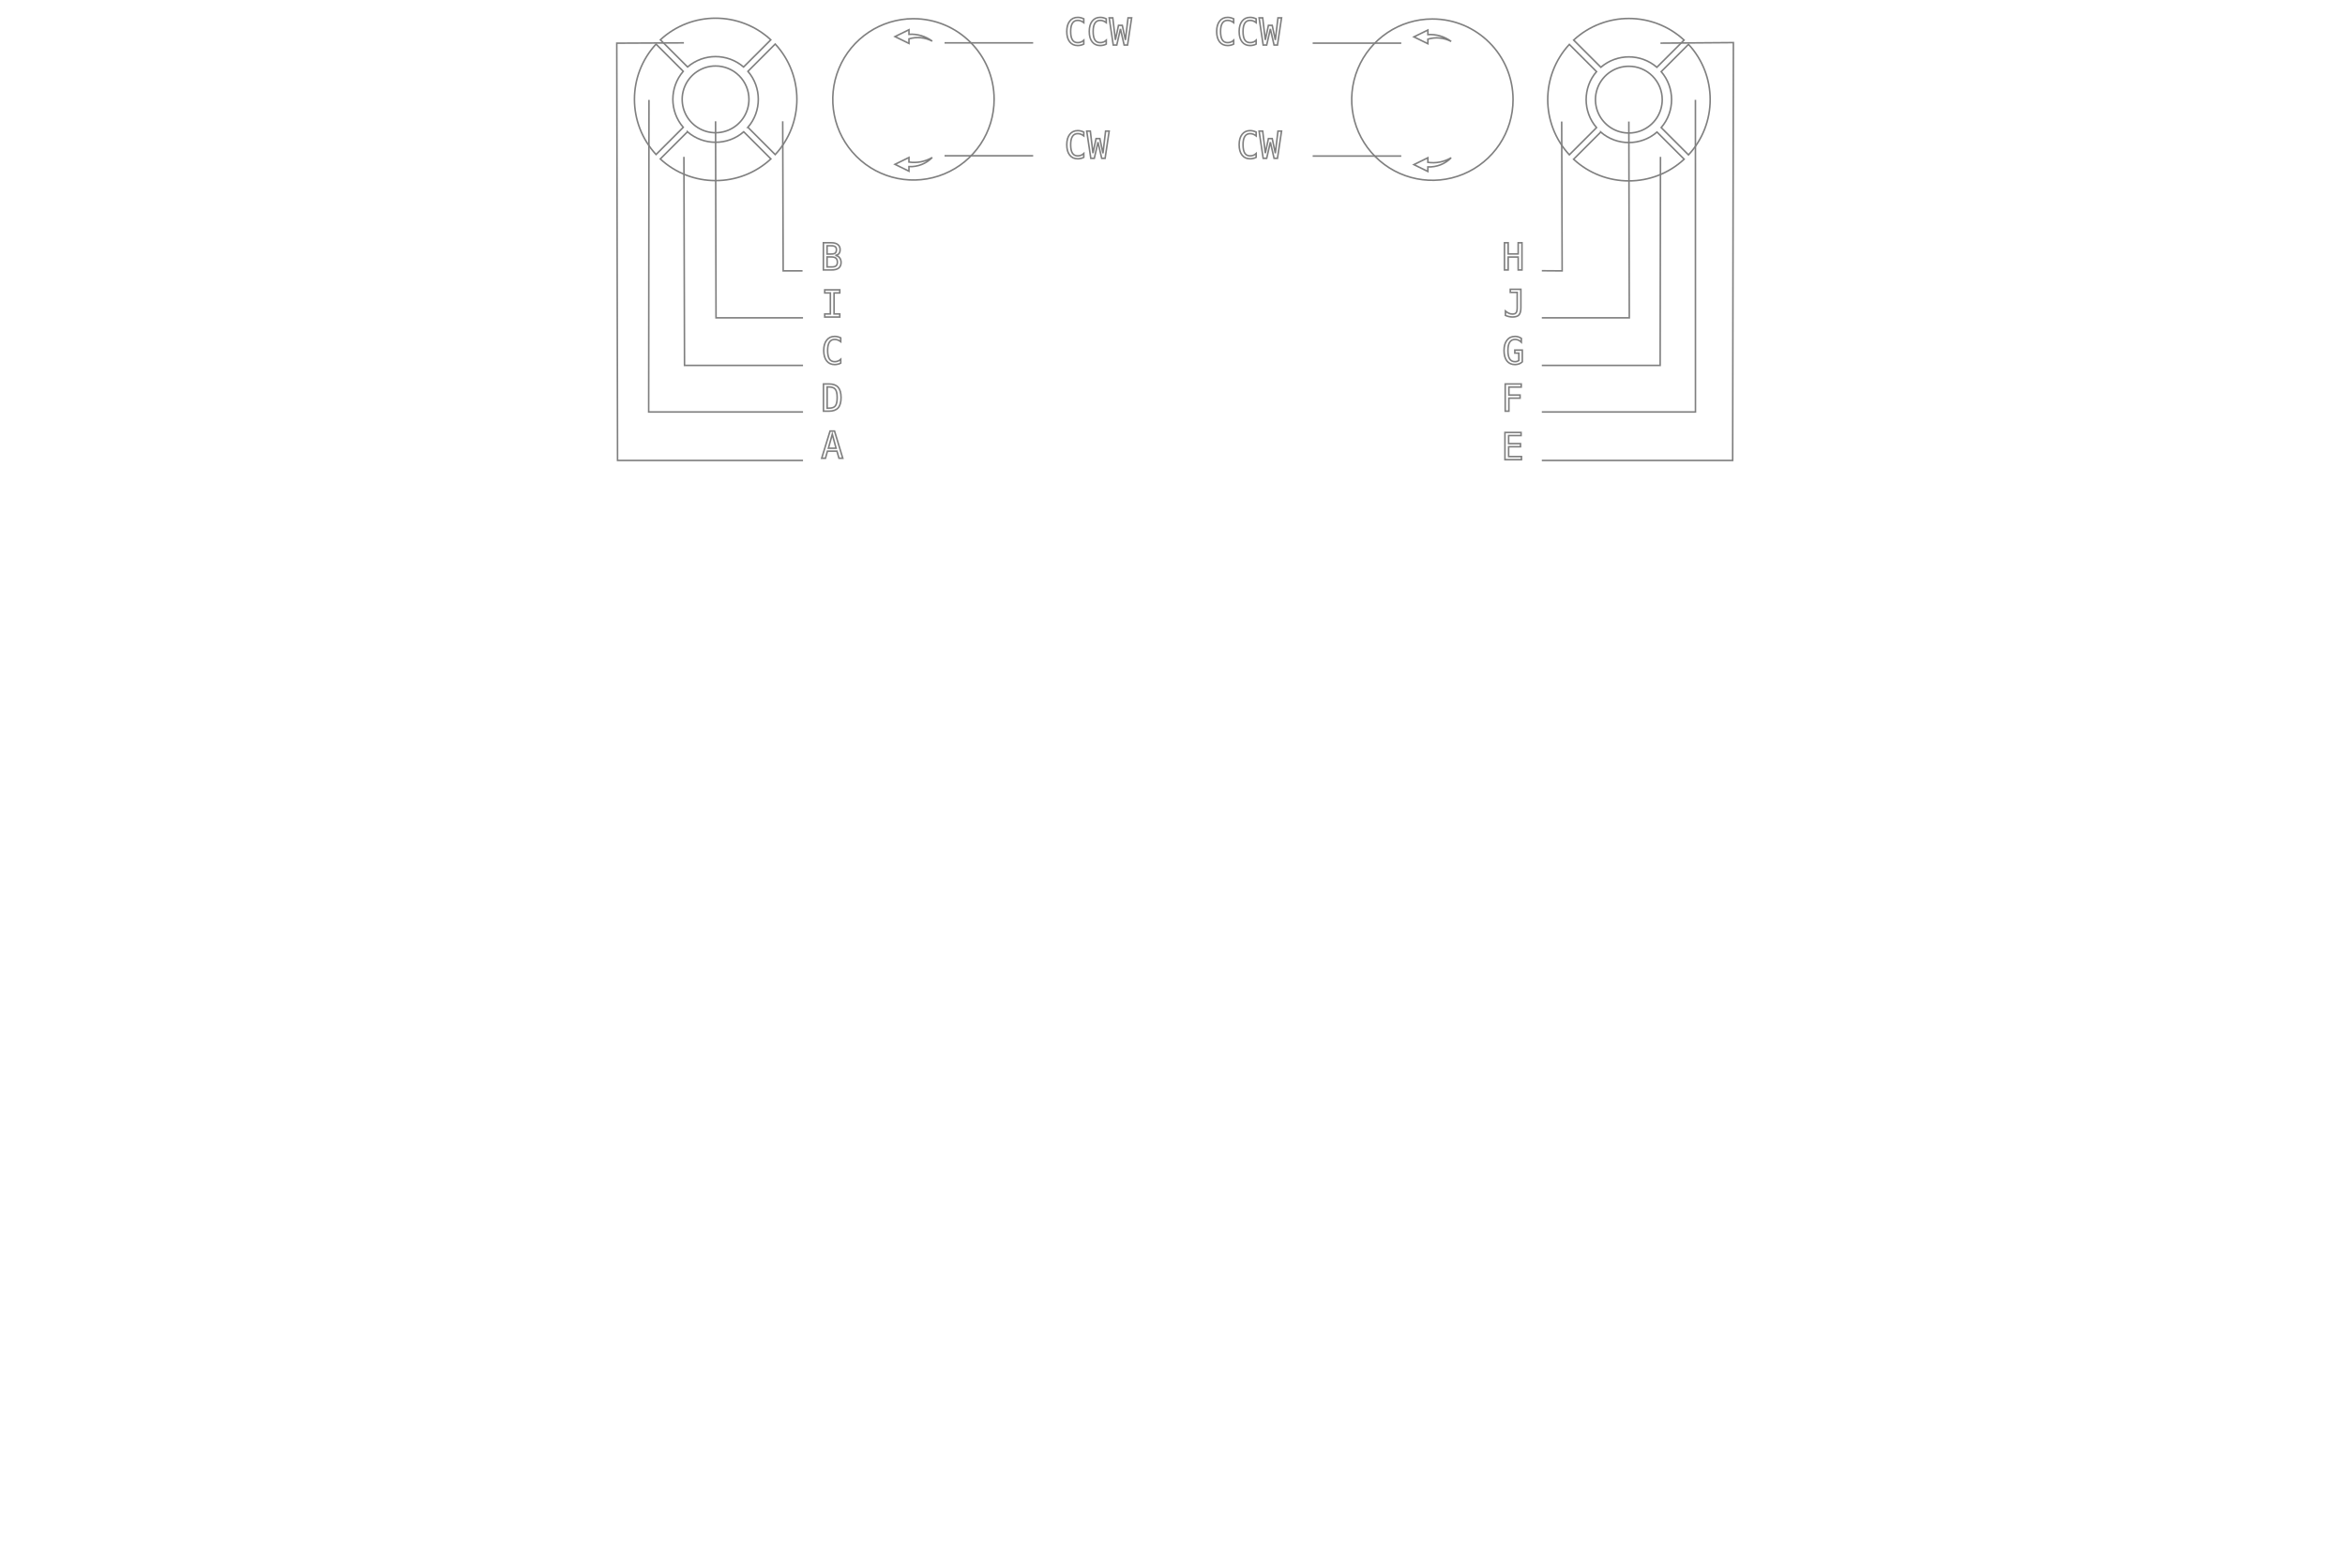
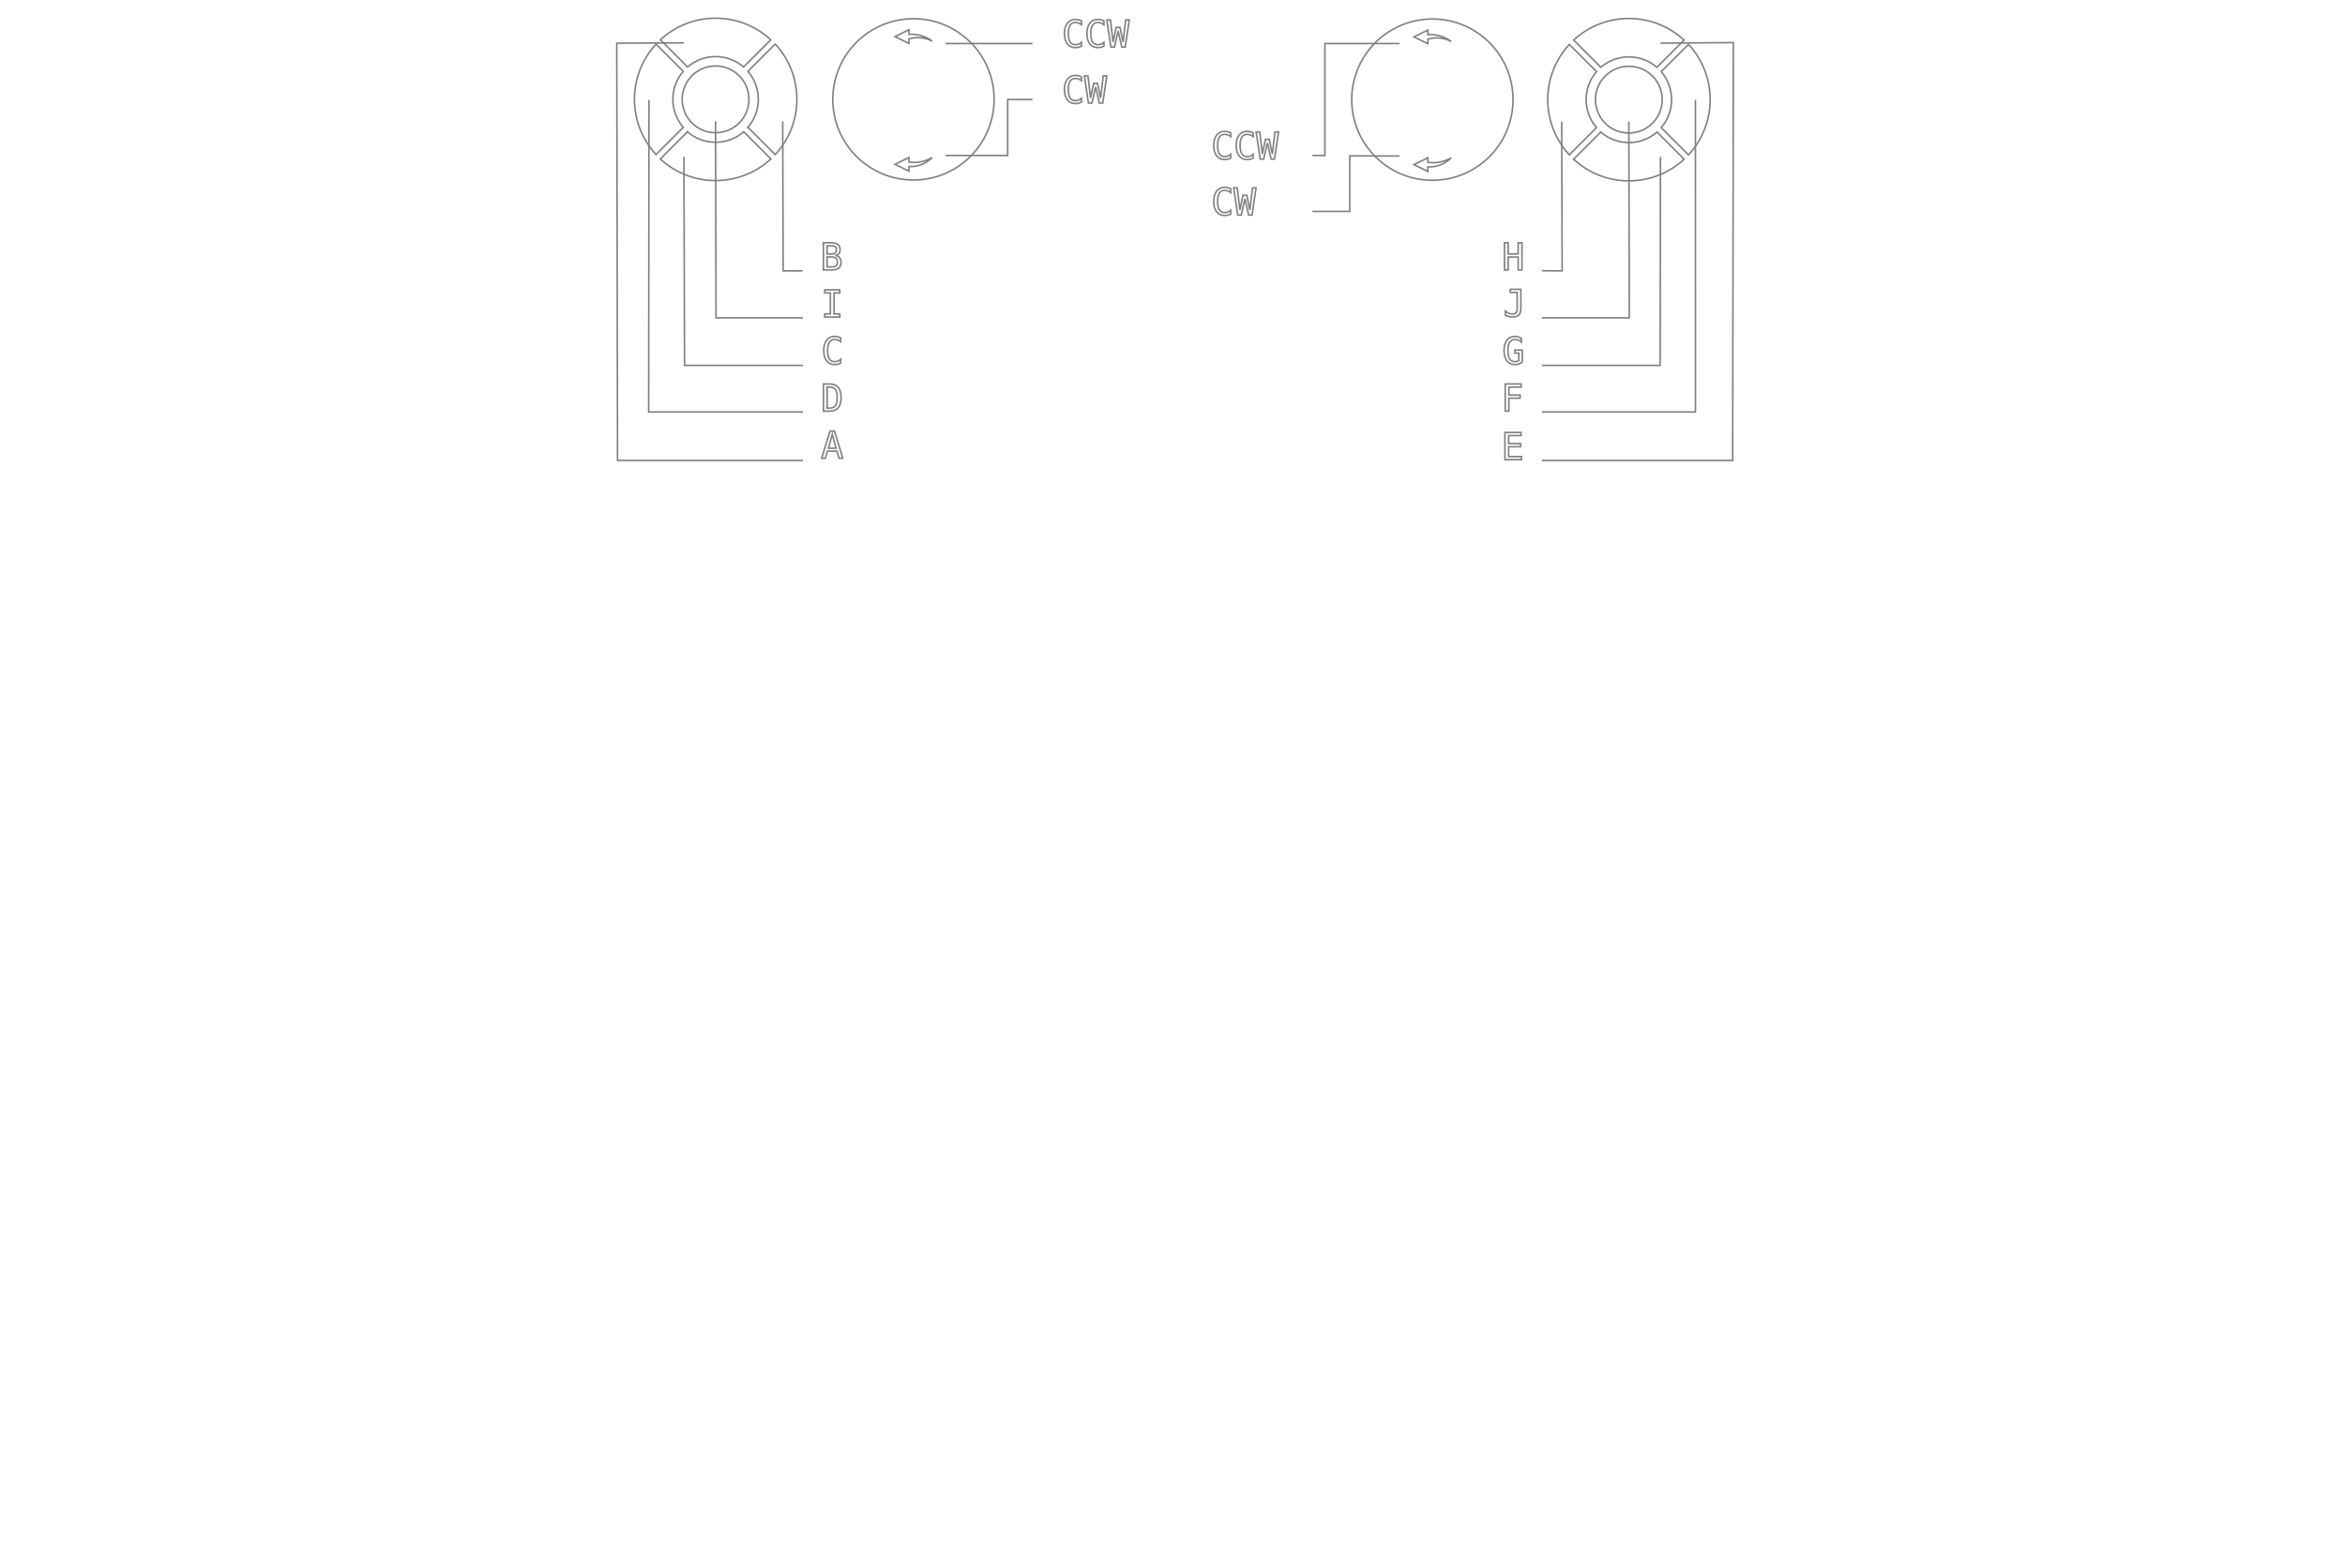
<svg xmlns="http://www.w3.org/2000/svg" width="377mm" height="252mm" viewBox="0 0 377 252" version="1.1" id="intuos-pro-l-ptk870" style="fill:none;stroke:#7f7f7f;stroke-width:0.25;font-size:6;font-family:monospace">
  <defs id="defs1" />
  <path id="ButtonA" class="Button A" d="m 123.918,6.4 c -5.01,-4.631 -12.738,-4.632 -17.75,-0.003 l 4.373,4.372 c 2.59,-2.224 6.416,-2.223 9.005,0.003 z" />
  <path id="LeaderA" class="Leader A" d="m 129.096,74.037 -29.816,0 L 99.157,6.944 109.952,6.893" />
  <text id="LabelA" class="Label A" x="135.606" y="73.688" style="text-anchor:end">A</text>
  <path id="ButtonB" class="Button B" d="m 120.243,20.472 4.386,4.387 c 4.647,-5.014 4.648,-12.762 10e-4,-17.777 l -4.388,4.388 c 2.224,2.589 2.224,6.413 0,9.002 z" />
  <path id="LeaderB" class="Leader B" d="m 129.023,43.56 -3.114,0 L 125.835,19.5" />
  <text id="LabelB" class="Label B" x="135.503" y="43.411" style="text-anchor:end">B</text>
  <path id="ButtonC" class="Button C" d="m 110.519,21.193 -4.365,4.365 c 5.016,4.647 12.764,4.645 17.778,-0.003 l -4.364,-4.365 c -2.596,2.251 -6.452,2.251 -9.049,0.002 z" />
  <path id="LeaderC" class="Leader C" d="M 129.096,58.756 H 110.048 L 109.952,25.226" />
  <text id="LabelC" class="Label C" x="135.636" y="58.546" style="text-anchor:end">C</text>
  <path id="ButtonD" class="Button D" d="m 109.844,11.467 -4.372,-4.372 c -4.631,5.011 -4.631,12.74 0,17.751 l 4.372,-4.371 c -2.226,-2.59 -2.226,-6.418 0,-9.008 z" />
  <path id="LeaderD" class="Leader D" d="M 129.096,66.243 H 104.286 L 104.335,16.06" />
  <text id="LabelD" class="Label D" x="135.591" y="66.118" style="text-anchor:end">D</text>
  <path id="ButtonI" class="Button I ModeSwitch" d="m 115.039,10.61 c -2.171,0 -4.128,1.308 -4.959,3.313 -0.83,2.006 -0.371,4.314 1.164,5.849 1.535,1.535 3.844,1.994 5.849,1.163 2.006,-0.831 3.314,-2.788 3.314,-4.959 0,-1.424 -0.566,-2.789 -1.572,-3.795 -1.007,-1.007 -2.372,-1.572 -3.796,-1.572 z" />
  <path id="LeaderI" class="Leader I ModeSwitch" d="M 129.096,51.105 H 115.113 L 115.039,19.5" />
  <text id="LabelI" class="Label I ModeSwitch" x="135.608" y="50.98" style="text-anchor:end">I</text>
-   <g id="g7">
-     <path id="Dial" class="Dial TouchDial" d="M 146.854 3.008 C 141.607 3.008 136.878 6.168 134.87 11.014 C 132.863 15.861 133.972 21.439 137.682 25.149 C 141.391 28.858 146.97 29.968 151.817 27.96 C 156.664 25.953 159.824 21.223 159.824 15.977 C 159.824 8.814 154.017 3.008 146.854 3.008 Z" />
-     <path id="DialCCW" class="DialCCW Button" d="M 143.885 5.883 L 146.132 4.783 L 146.132 5.517 C 147.475 5.432 148.804 5.823 149.877 6.617 C 148.73 6.008 147.38 5.876 146.132 6.25 L 146.132 6.984 Z" />
-     <path id="LeaderDialCCW" class="DialCCW Dial Leader" d="M 151.853 6.893 L 166.099 6.893" />
-     <text id="LabelDialCCW" class="DialCCW Dial Label" x="171.099" y="7.245" style="text-anchor:start;">CCW</text>
-     <path id="DialCW" class="DialCW Button" d="M 143.883 26.425 L 146.13 25.325 L 146.13 26.059 C 147.428 26.25 148.753 25.991 149.875 25.325 C 148.902 26.322 147.537 26.857 146.13 26.792 L 146.13 27.526 Z" />
-     <path id="LeaderDialCW" class="DialCW Dial Leader" d="M 151.853 25.048 L 166.099 25.048" />
-     <text id="LabelDialCW" class="DialCW Dial Label" x="171.099" y="25.457" style="text-anchor:start;">CW</text>
+   <g id="g19">
+     <path id="Dial" class="Dial TouchDial" d="m 146.854,3.008 c -5.247,0 -9.976,3.16 -11.984,8.007 -2.007,4.847 -0.898,10.425 2.812,14.135 3.709,3.709 9.288,4.819 14.135,2.812 4.847,-2.007 8.007,-6.737 8.007,-11.983 0,-7.163 -5.807,-12.97 -12.97,-12.97 z" />
+     <path id="DialCCW" class="DialCCW Button" d="m 143.885,5.883 2.247,-1.1 v 0.734 c 1.343,-0.084 2.672,0.306 3.745,1.1 C 148.73,6.008 147.38,5.876 146.132,6.25 V 6.984 Z" />
+     <path id="LeaderDialCCW" class="DialCCW Dial Leader" d="m 152,7 h 14" />
+     <text id="LabelDialCCW" class="DialCCW Dial Label" x="170.718" y="7.578" style="text-anchor:start">CCW</text>
+     <path id="DialCW" class="DialCW Button" d="m 143.883,26.425 2.247,-1.1 v 0.734 c 1.298,0.191 2.623,-0.068 3.745,-0.734 -0.973,0.996 -2.338,1.532 -3.745,1.467 v 0.734 z" />
+     <path id="LeaderDialCW" class="DialCW Dial Leader" d="m 152,25 h 10 V 16 h 4" />
+     <text id="LabelDialCW" class="DialCW Dial Label" x="170.718" y="16.578" style="text-anchor:start">CW</text>
  </g>
  <path id="ButtonE" class="Button E" d="m 270.744,6.446 c -5.01,-4.631 -12.738,-4.632 -17.75,-0.003 l 4.373,4.372 c 2.59,-2.224 6.416,-2.223 9.005,0.003 z" />
  <path id="LeaderE" class="Leader E" d="m 247.876,74.037 30.679,0 0.115,-67.186 L 266.952,6.939" />
  <path id="ButtonF" class="Button F" d="m 267.068,20.518 4.387,4.387 c 4.647,-5.014 4.648,-12.762 0.001,-17.777 l -4.388,4.388 c 2.223,2.589 2.223,6.413 0,9.002 z" />
  <path id="LeaderF" class="Leader F" d="m 247.876,66.243 24.699,0 -0.006,-50.184" />
  <path id="ButtonG" class="Button G" d="m 257.345,21.239 -4.365,4.365 c 5.016,4.647 12.764,4.645 17.778,-0.003 l -4.364,-4.365 c -2.597,2.251 -6.452,2.251 -9.049,0.002 z" />
  <path id="LeaderG" class="Leader G" d="m 247.876,58.756 19.023,0 0.053,-33.53" />
  <path id="ButtonH" class="Button H" d="m 256.67,11.513 -4.373,-4.372 c -4.63,5.011 -4.63,12.74 0.001,17.751 l 4.372,-4.371 c -2.227,-2.59 -2.227,-6.418 0,-9.008 z" />
  <path id="LeaderH" class="Leader H" d="M 247.876,43.536 251.143,43.56 251.069,19.546" />
  <path id="ButtonJ" class="Button J ModeSwitch" d="m 261.865,10.656 c -2.171,0 -4.128,1.308 -4.959,3.313 -0.831,2.006 -0.371,4.314 1.164,5.849 1.535,1.535 3.844,1.994 5.849,1.163 2.006,-0.831 3.314,-2.788 3.314,-4.959 0,-1.424 -0.566,-2.789 -1.572,-3.795 -1.007,-1.007 -2.372,-1.572 -3.796,-1.572 z" />
  <path id="LeaderJ" class="Leader J ModeSwitch" d="m 247.876,51.105 14.063,0 L 261.865,19.546" />
  <text id="LabelE" class="Label E" x="241.369" y="73.912" style="text-anchor:start">E</text>
  <text id="LabelF" class="Label F" x="241.302" y="66.118" style="text-anchor:start">F</text>
  <text id="LabelG" class="Label G" x="241.505" y="58.546" style="text-anchor:start">G</text>
  <text id="LabelH" class="Label H" x="241.466" y="43.411" style="text-anchor:start">H</text>
  <text id="LabelJ" class="Label J ModeSwitch" x="241.712" y="50.895" style="text-anchor:start">J</text>
-   <g id="g17">
-     <path id="Dial2" class="Dial2 TouchDial" d="M 230.279 3.053 C 225.033 3.053 220.304 6.213 218.296 11.06 C 216.289 15.906 217.398 21.485 221.108 25.194 C 224.817 28.904 230.396 30.013 235.242 28.006 C 240.089 25.998 243.249 21.269 243.249 16.023 C 243.249 8.86 237.442 3.053 230.279 3.053 Z" />
-     <path id="Dial2CCW" class="Dial2CCW Dial2 Button" d="M 227.31 5.929 L 229.557 4.829 L 229.557 5.562 C 230.9 5.478 232.229 5.869 233.302 6.663 C 232.155 6.054 230.805 5.922 229.557 6.296 L 229.557 7.03 Z" />
-     <path id="LeaderDial2CCW" class="Dial2CCW Dial2 Leader" d="M 225.28 6.939 L 211.034 6.939" />
-     <text id="LabelDial2CCW" class="Dial2CCW Dial2 Label" x="206.034" y="7.245" style="text-anchor:end;">CCW</text>
-     <path id="Dial2CW" class="Dial2CW Button" d="M 227.308 26.471 L 229.555 25.371 L 229.555 26.104 C 230.853 26.296 232.178 26.036 233.3 25.371 C 232.327 26.367 230.962 26.902 229.555 26.838 L 229.555 27.572 Z" />
-     <path id="LeaderDial2CW" class="Dial2CW Dial2 Leader" d="M 225.28 25.093 L 211.034 25.093" />
-     <text id="LabelDial2CW" class="Dial2CW Dial2 Label" x="206.034" y="25.457" style="text-anchor:end;">CW</text>
+   <g id="g20">
+     <path id="Dial2" class="Dial2 TouchDial" d="m 230.279,3.053 c -5.246,0 -9.975,3.16 -11.983,8.007 -2.007,4.847 -0.898,10.425 2.812,14.135 3.709,3.709 9.288,4.819 14.134,2.812 4.847,-2.007 8.007,-6.737 8.007,-11.983 0,-7.163 -5.807,-12.97 -12.97,-12.97 z" />
+     <path id="Dial2CCW" class="Dial2CCW Dial2 Button" d="m 227.31,5.929 2.247,-1.1 v 0.734 c 1.343,-0.084 2.672,0.306 3.745,1.1 -1.147,-0.609 -2.497,-0.741 -3.745,-0.367 v 0.734 z" />
+     <text id="LabelDial2CCW" class="Dial2CCW Dial2 Label" x="205.555" y="25.578" style="text-anchor:end">CCW</text>
+     <path id="Dial2CW" class="Dial2CW Button" d="m 227.308,26.471 2.247,-1.1 v 0.734 c 1.298,0.191 2.623,-0.068 3.745,-0.734 -0.973,0.996 -2.338,1.532 -3.745,1.467 v 0.734 z" />
+     <text id="LabelDial2CW" class="Dial2CW Dial2 Label" x="201.942" y="34.578" style="text-anchor:end">CW</text>
+     <path id="LeaderDial2CCW" class="Dial2CCW Dial2 Leader" d="m 225,7 h -12 l 0,18 h -2" style="font-size:6px;font-family:monospace;fill:none;stroke:#7f7f7f;stroke-width:0.25" />
+     <path id="LeaderDial2CW" class="Dial2CW Dial2 Leader" d="m 225,25.093 -8,-0.033 v 8.939 h -6" style="font-size:6px;font-family:monospace;fill:none;stroke:#7f7f7f;stroke-width:0.25" />
  </g>
</svg>
